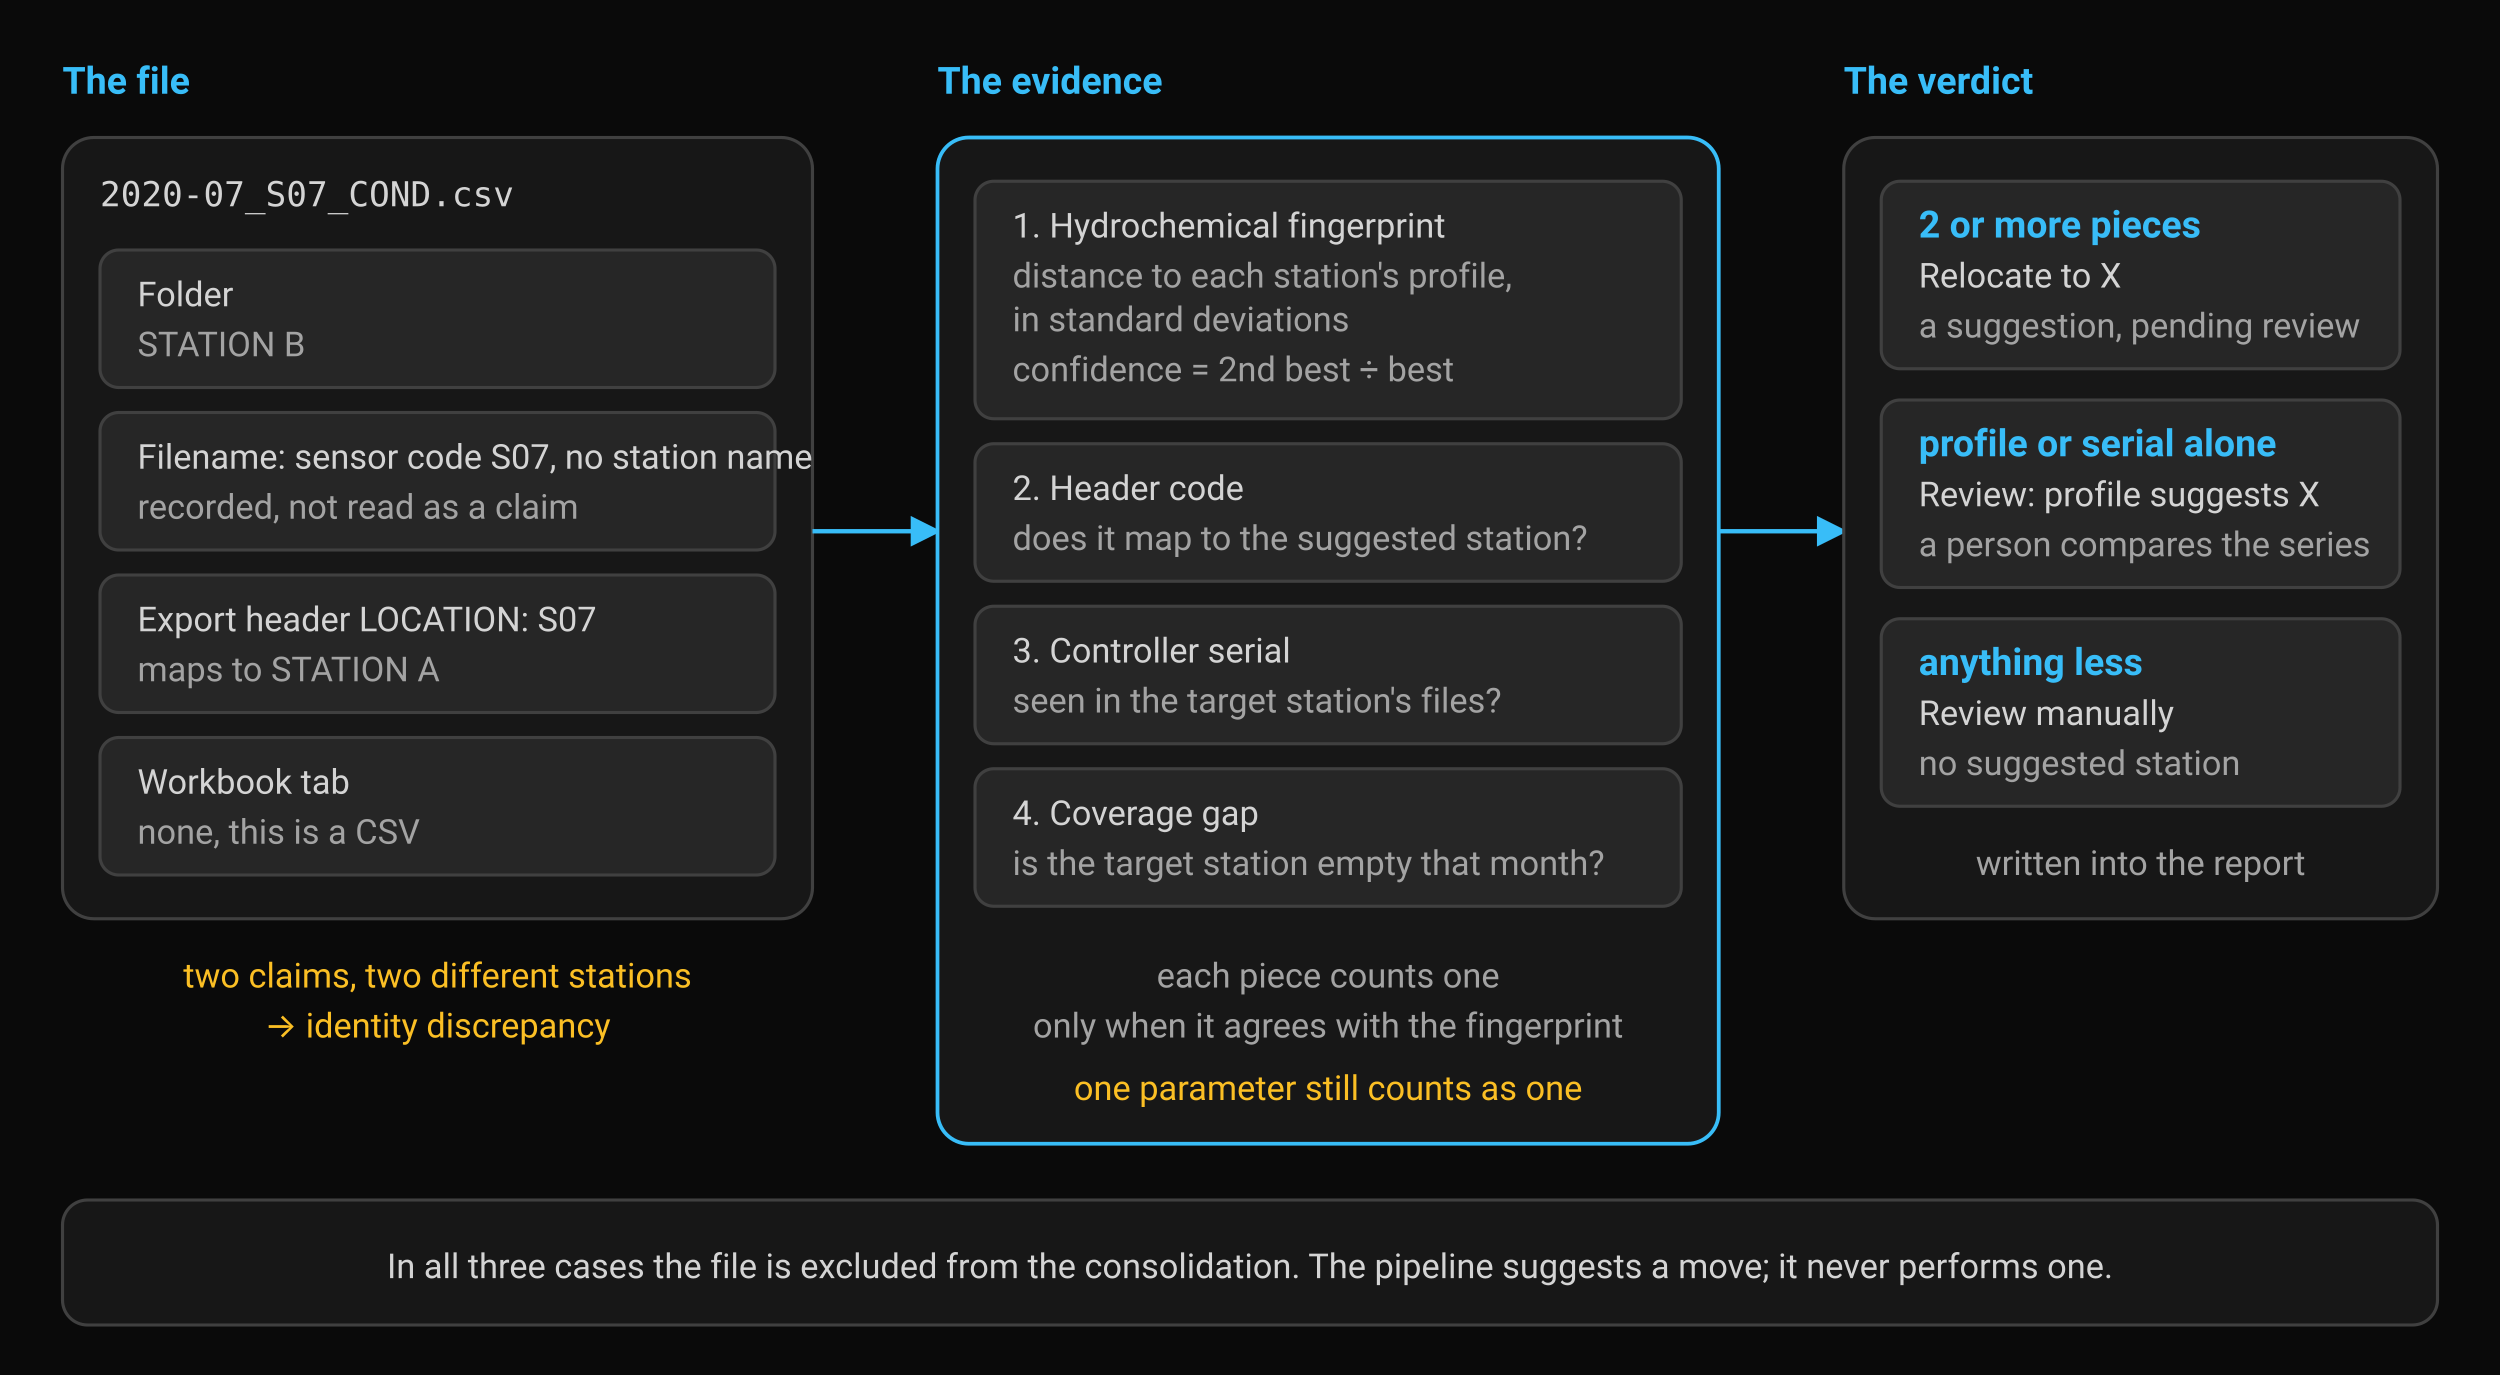
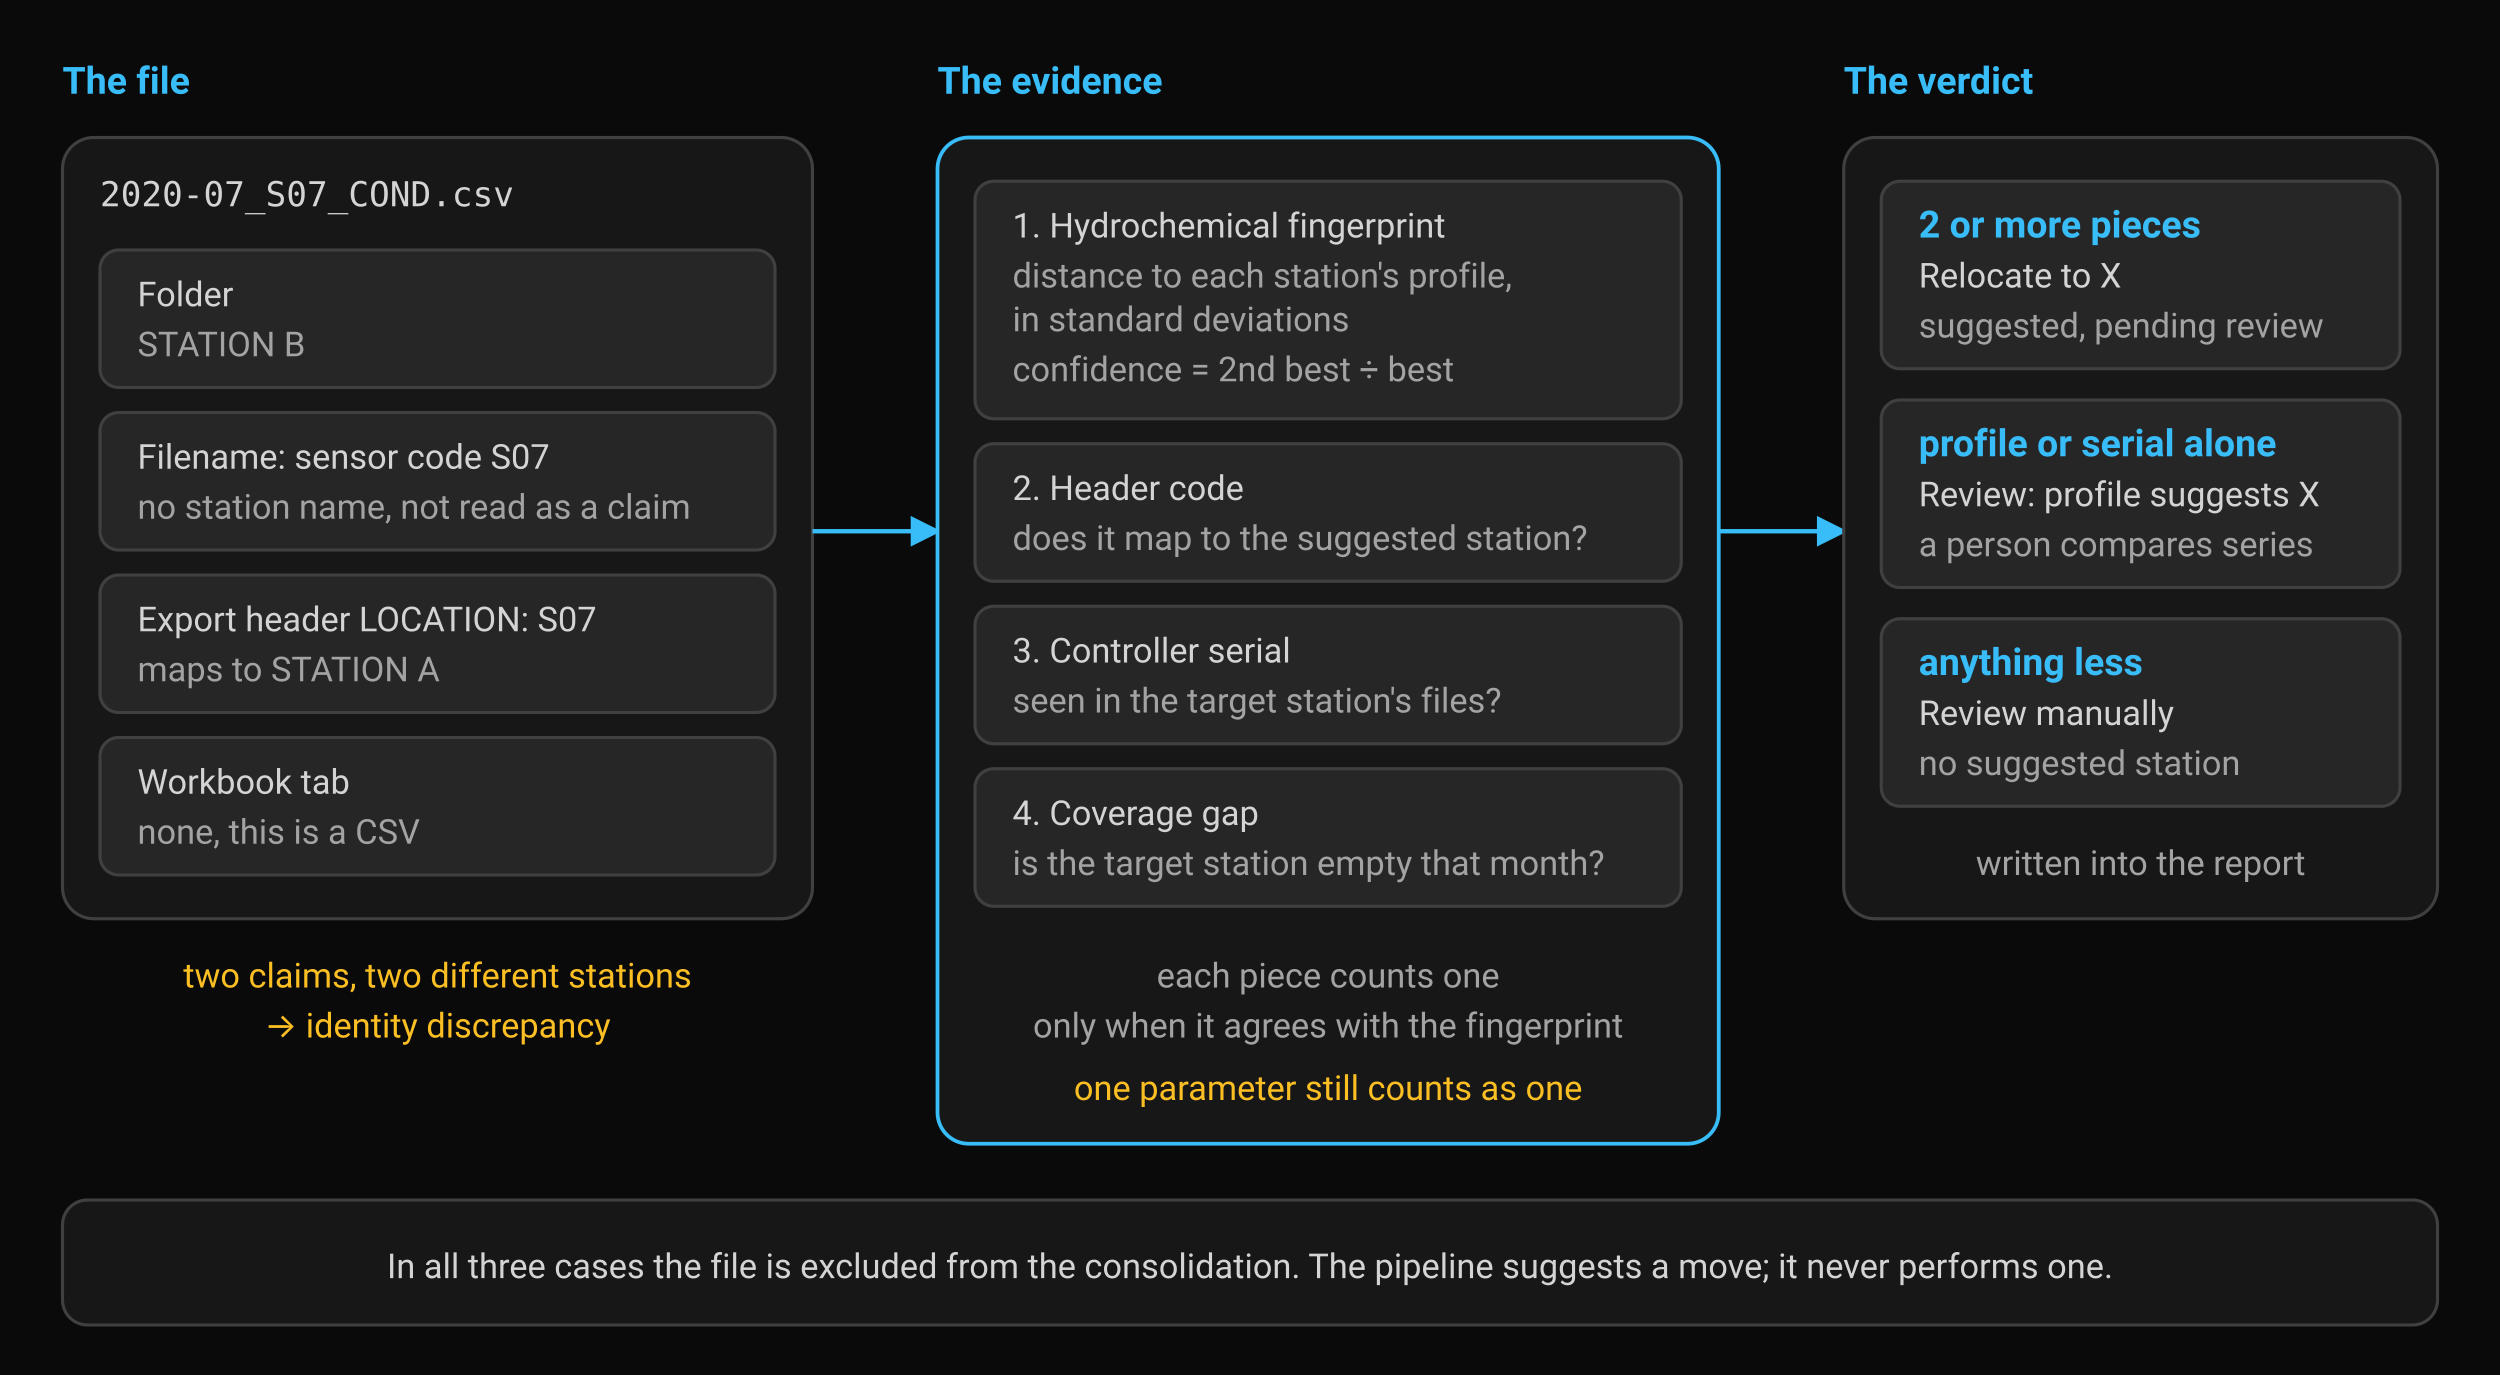
<svg xmlns="http://www.w3.org/2000/svg" viewBox="0 0 800 440" width="800" height="440" role="img" aria-labelledby="title desc">
  <style>
    /* Opaque page colour: the figure stays legible outside the site (own tab, feed readers). */
    svg { background: #0a0a0a; }
    /* Safari lays text out at the size it is shown, and the system font widens at small sizes:
       without this, labels change width as the figure is zoomed. */
    svg { text-rendering: geometricPrecision; }
    .box { fill: #171717; stroke: #404040; stroke-width: 1; }
    .box-accent { fill: #171717; stroke: #38bdf8; stroke-width: 1.2; }
    .inner { fill: #262626; stroke: #404040; stroke-width: 1; }
    .t { font: 600 13px ui-sans-serif, system-ui, -apple-system, "Segoe UI", Roboto, sans-serif; fill: #e5e5e5; }
    .s { font: 11px ui-sans-serif, system-ui, -apple-system, "Segoe UI", Roboto, sans-serif; fill: #a3a3a3; }
    .k { font: 600 12px ui-sans-serif, system-ui, -apple-system, "Segoe UI", Roboto, sans-serif; fill: #38bdf8; }
    .lbl { font: 11px ui-sans-serif, system-ui, -apple-system, "Segoe UI", Roboto, sans-serif; fill: #d4d4d4; }
    .mono { font: 11px ui-monospace, SFMono-Regular, Menlo, Consolas, monospace; fill: #d4d4d4; }
    .warn { fill: #fbbf24; }
    .arrow { stroke: #38bdf8; stroke-width: 1.4; fill: none; }
    .arrow-dim { stroke: #737373; stroke-width: 1.2; fill: none; }
  </style>
  <defs>
    <marker id="ah" viewBox="0 0 8 8" refX="7" refY="4" markerWidth="7" markerHeight="7" orient="auto">
      <path d="M 0 0 L 8 4 L 0 8 z" fill="#38bdf8" />
    </marker>
    <marker id="ahd" viewBox="0 0 8 8" refX="7" refY="4" markerWidth="7" markerHeight="7" orient="auto">
      <path d="M 0 0 L 8 4 L 0 8 z" fill="#737373" />
    </marker>
  </defs>
  <rect width="100%" height="100%" fill="#0a0a0a" />
  <text class="k" x="20" y="30">The file</text>
  <text class="k" x="300" y="30">The evidence</text>
  <text class="k" x="590" y="30">The verdict</text>
  <rect class="box" x="20" y="44" width="240" height="250" rx="10" />
  <text class="mono" x="32" y="66">2020-07_S07_COND.csv</text>
  <rect class="inner" x="32" y="80" width="216" height="44" rx="6" />
  <text class="lbl" x="44" y="98">Folder</text>
  <text class="s" x="44" y="114">STATION B</text>
  <rect class="inner" x="32" y="132" width="216" height="44" rx="6" />
-   <text class="lbl" x="44" y="150">Filename: sensor code S07, no station name</text>
-   <text class="s" x="44" y="166">recorded, not read as a claim</text>
+   <text class="lbl" x="44" y="150">Filename: sensor code S07</text>
+   <text class="s" x="44" y="166">no station name, not read as a claim</text>
  <rect class="inner" x="32" y="184" width="216" height="44" rx="6" />
  <text class="lbl" x="44" y="202">Export header LOCATION: S07</text>
  <text class="s" x="44" y="218">maps to STATION A</text>
  <rect class="inner" x="32" y="236" width="216" height="44" rx="6" />
  <text class="lbl" x="44" y="254">Workbook tab</text>
  <text class="s" x="44" y="270">none, this is a CSV</text>
  <text class="s warn" x="140" y="316" text-anchor="middle">two claims, two different stations</text>
  <text class="s warn" x="140" y="332" text-anchor="middle">→ identity discrepancy</text>
  <path class="arrow" d="M 260 170 L 300 170" marker-end="url(#ah)" />
  <rect class="box-accent" x="300" y="44" width="250" height="322" rx="10" />
  <rect class="inner" x="312" y="58" width="226" height="76" rx="6" />
  <text class="lbl" x="324" y="76">1. Hydrochemical fingerprint</text>
  <text class="s" x="324" y="92">distance to each station's profile,</text>
  <text class="s" x="324" y="106">in standard deviations</text>
  <text class="s" x="324" y="122">confidence = 2nd best ÷ best</text>
  <rect class="inner" x="312" y="142" width="226" height="44" rx="6" />
  <text class="lbl" x="324" y="160">2. Header code</text>
  <text class="s" x="324" y="176">does it map to the suggested station?</text>
  <rect class="inner" x="312" y="194" width="226" height="44" rx="6" />
  <text class="lbl" x="324" y="212">3. Controller serial</text>
  <text class="s" x="324" y="228">seen in the target station's files?</text>
  <rect class="inner" x="312" y="246" width="226" height="44" rx="6" />
  <text class="lbl" x="324" y="264">4. Coverage gap</text>
  <text class="s" x="324" y="280">is the target station empty that month?</text>
  <text class="s" x="425" y="316" text-anchor="middle">each piece counts one</text>
  <text class="s" x="425" y="332" text-anchor="middle">only when it agrees with the fingerprint</text>
  <text class="s warn" x="425" y="352" text-anchor="middle">one parameter still counts as one</text>
  <path class="arrow" d="M 550 170 L 590 170" marker-end="url(#ah)" />
  <rect class="box" x="590" y="44" width="190" height="250" rx="10" />
  <rect class="inner" x="602" y="58" width="166" height="60" rx="6" />
  <text class="k" x="614" y="76">2 or more pieces</text>
  <text class="lbl" x="614" y="92">Relocate to X</text>
-   <text class="s" x="614" y="108">a suggestion, pending review</text>
+   <text class="s" x="614" y="108">suggested, pending review</text>
  <rect class="inner" x="602" y="128" width="166" height="60" rx="6" />
  <text class="k" x="614" y="146">profile or serial alone</text>
  <text class="lbl" x="614" y="162">Review: profile suggests X</text>
-   <text class="s" x="614" y="178">a person compares the series</text>
+   <text class="s" x="614" y="178">a person compares series</text>
  <rect class="inner" x="602" y="198" width="166" height="60" rx="6" />
  <text class="k" x="614" y="216">anything less</text>
  <text class="lbl" x="614" y="232">Review manually</text>
  <text class="s" x="614" y="248">no suggested station</text>
  <text class="s" x="685" y="280" text-anchor="middle">written into the report</text>
  <rect class="box" x="20" y="384" width="760" height="40" rx="8" />
  <text class="lbl" x="400" y="409" text-anchor="middle">In all three cases the file is excluded from the consolidation. The pipeline suggests a move; it never performs one.</text>
</svg>
